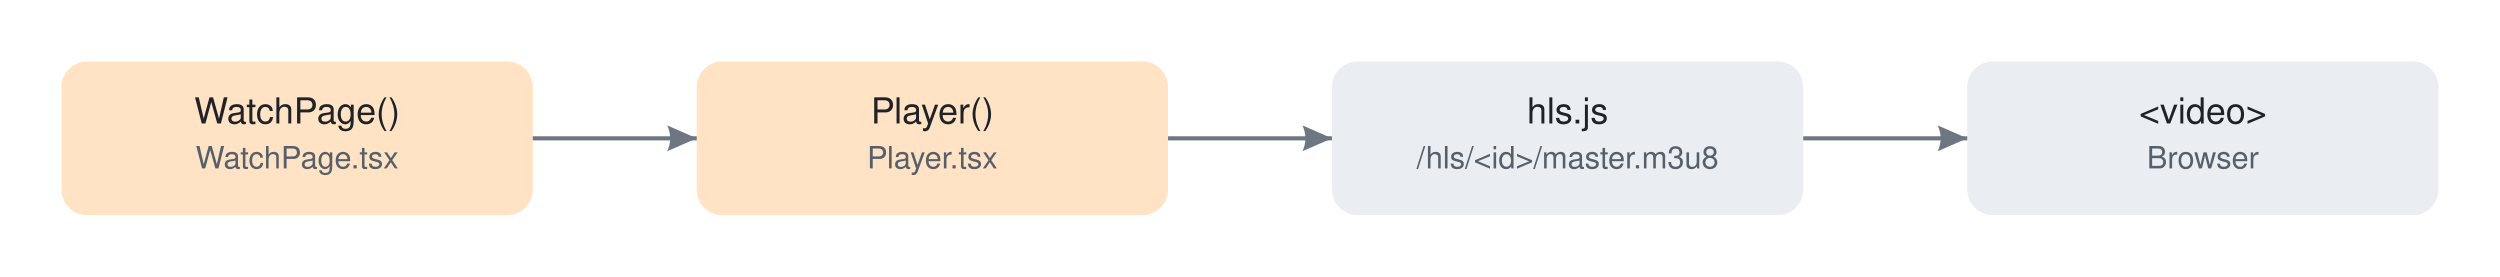
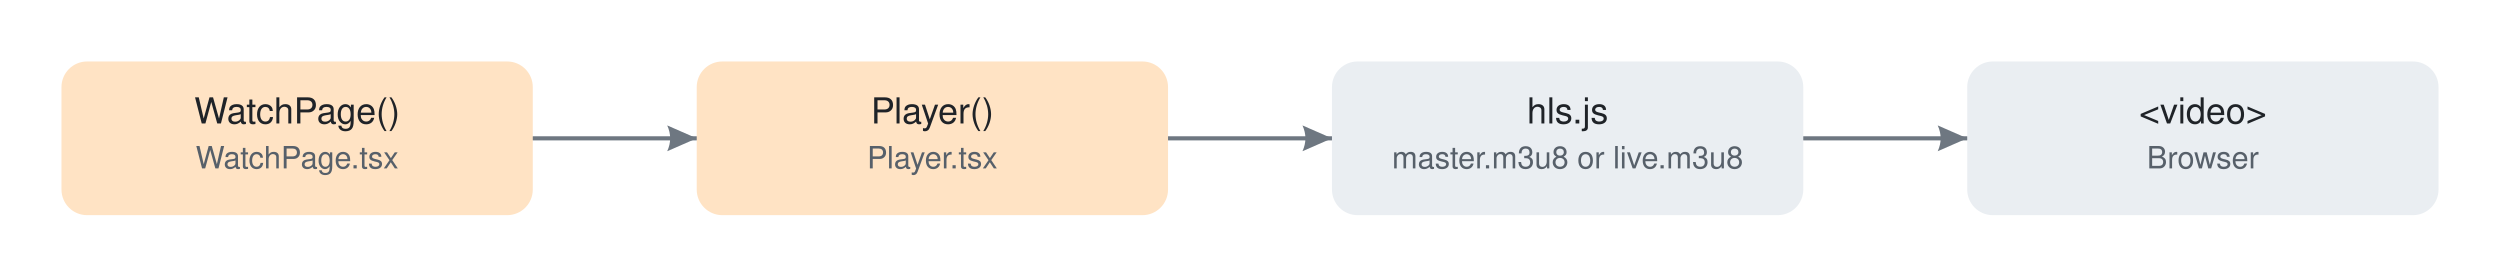
<svg xmlns="http://www.w3.org/2000/svg" viewBox="0 0 976 108" width="976" height="108" role="img" aria-label="How the site plays a video">
  <style>
    text { font-family: -apple-system, "Segoe UI", Helvetica, Arial, sans-serif; font-size: 14px; fill: #1f2328; text-anchor: middle; dominant-baseline: central; }
    .sub { font-size: 12px; fill: #57606a; }
    .folder { font-size: 13px; font-weight: 600; fill: #57606a; text-anchor: start; }
    .web { fill: #ffe3c4; } .p-web { fill: #fff6ec; }
    .nginx { fill: #cdeee8; } .p-nginx { fill: #effaf8; }
    .api { fill: #d8e6ff; } .p-api { fill: #f2f6ff; }
    .queue { fill: #e5dbff; } .p-queue { fill: #f7f3ff; }
    .worker { fill: #d3efdc; } .p-worker { fill: #f0f9f3; }
    .ext { fill: #eaeef2; } .p-ext { fill: #f6f8fa; }
    .ln { fill: none; stroke: #6e7781; stroke-width: 1.6; stroke-linecap: round; }
    .head { fill: #6e7781; }
    @media (prefers-color-scheme: dark) {
      text { fill: #f0f6fc; }
      .sub, .folder { fill: #c9d1d9; }
      .web { fill: #6b4e30; } .p-web { fill: #3a2e22; }
      .nginx { fill: #2f6158; } .p-nginx { fill: #243b38; }
      .api { fill: #34507e; } .p-api { fill: #263147; }
      .queue { fill: #4f4180; } .p-queue { fill: #312a47; }
      .worker { fill: #326343; } .p-worker { fill: #253a2d; }
      .ext { fill: #3d444d; } .p-ext { fill: #30363d; }
      .ln { stroke: #a0a8b0; }
      .head { fill: #a0a8b0; }
    }
  </style>
  <defs>
    <marker id="a" viewBox="0 0 10 10" refX="9" refY="5" markerWidth="9" markerHeight="9" orient="auto-start-reverse">
      <path class="head" d="M1 1.5 L9 5 L1 8.5 Q2.6 5 1 1.5 Z" />
    </marker>
  </defs>
  <path class="ln" d="M208 54 H272" marker-end="url(#a)" />
  <path class="ln" d="M456 54 H520" marker-end="url(#a)" />
  <path class="ln" d="M704 54 H768" marker-end="url(#a)" />
  <rect class="web" x="24" y="24" width="184" height="60" rx="10" />
  <text x="116" y="45">WatchPage()</text>
  <text class="sub" x="116" y="63">WatchPage.tsx</text>
  <rect class="web" x="272" y="24" width="184" height="60" rx="10" />
  <text x="364" y="45">Player()</text>
  <text class="sub" x="364" y="63">Player.tsx</text>
  <rect class="ext" x="520" y="24" width="184" height="60" rx="10" />
  <text x="612" y="45">hls.js</text>
-   <text class="sub" x="612" y="63">/hls/&lt;id&gt;/master.m3u8</text>
+   <text class="sub" x="612" y="63">master.m3u8 or live.m3u8</text>
  <rect class="ext" x="768" y="24" width="184" height="60" rx="10" />
  <text x="860" y="45">&lt;video&gt;</text>
  <text class="sub" x="860" y="63">Browser</text>
</svg>
